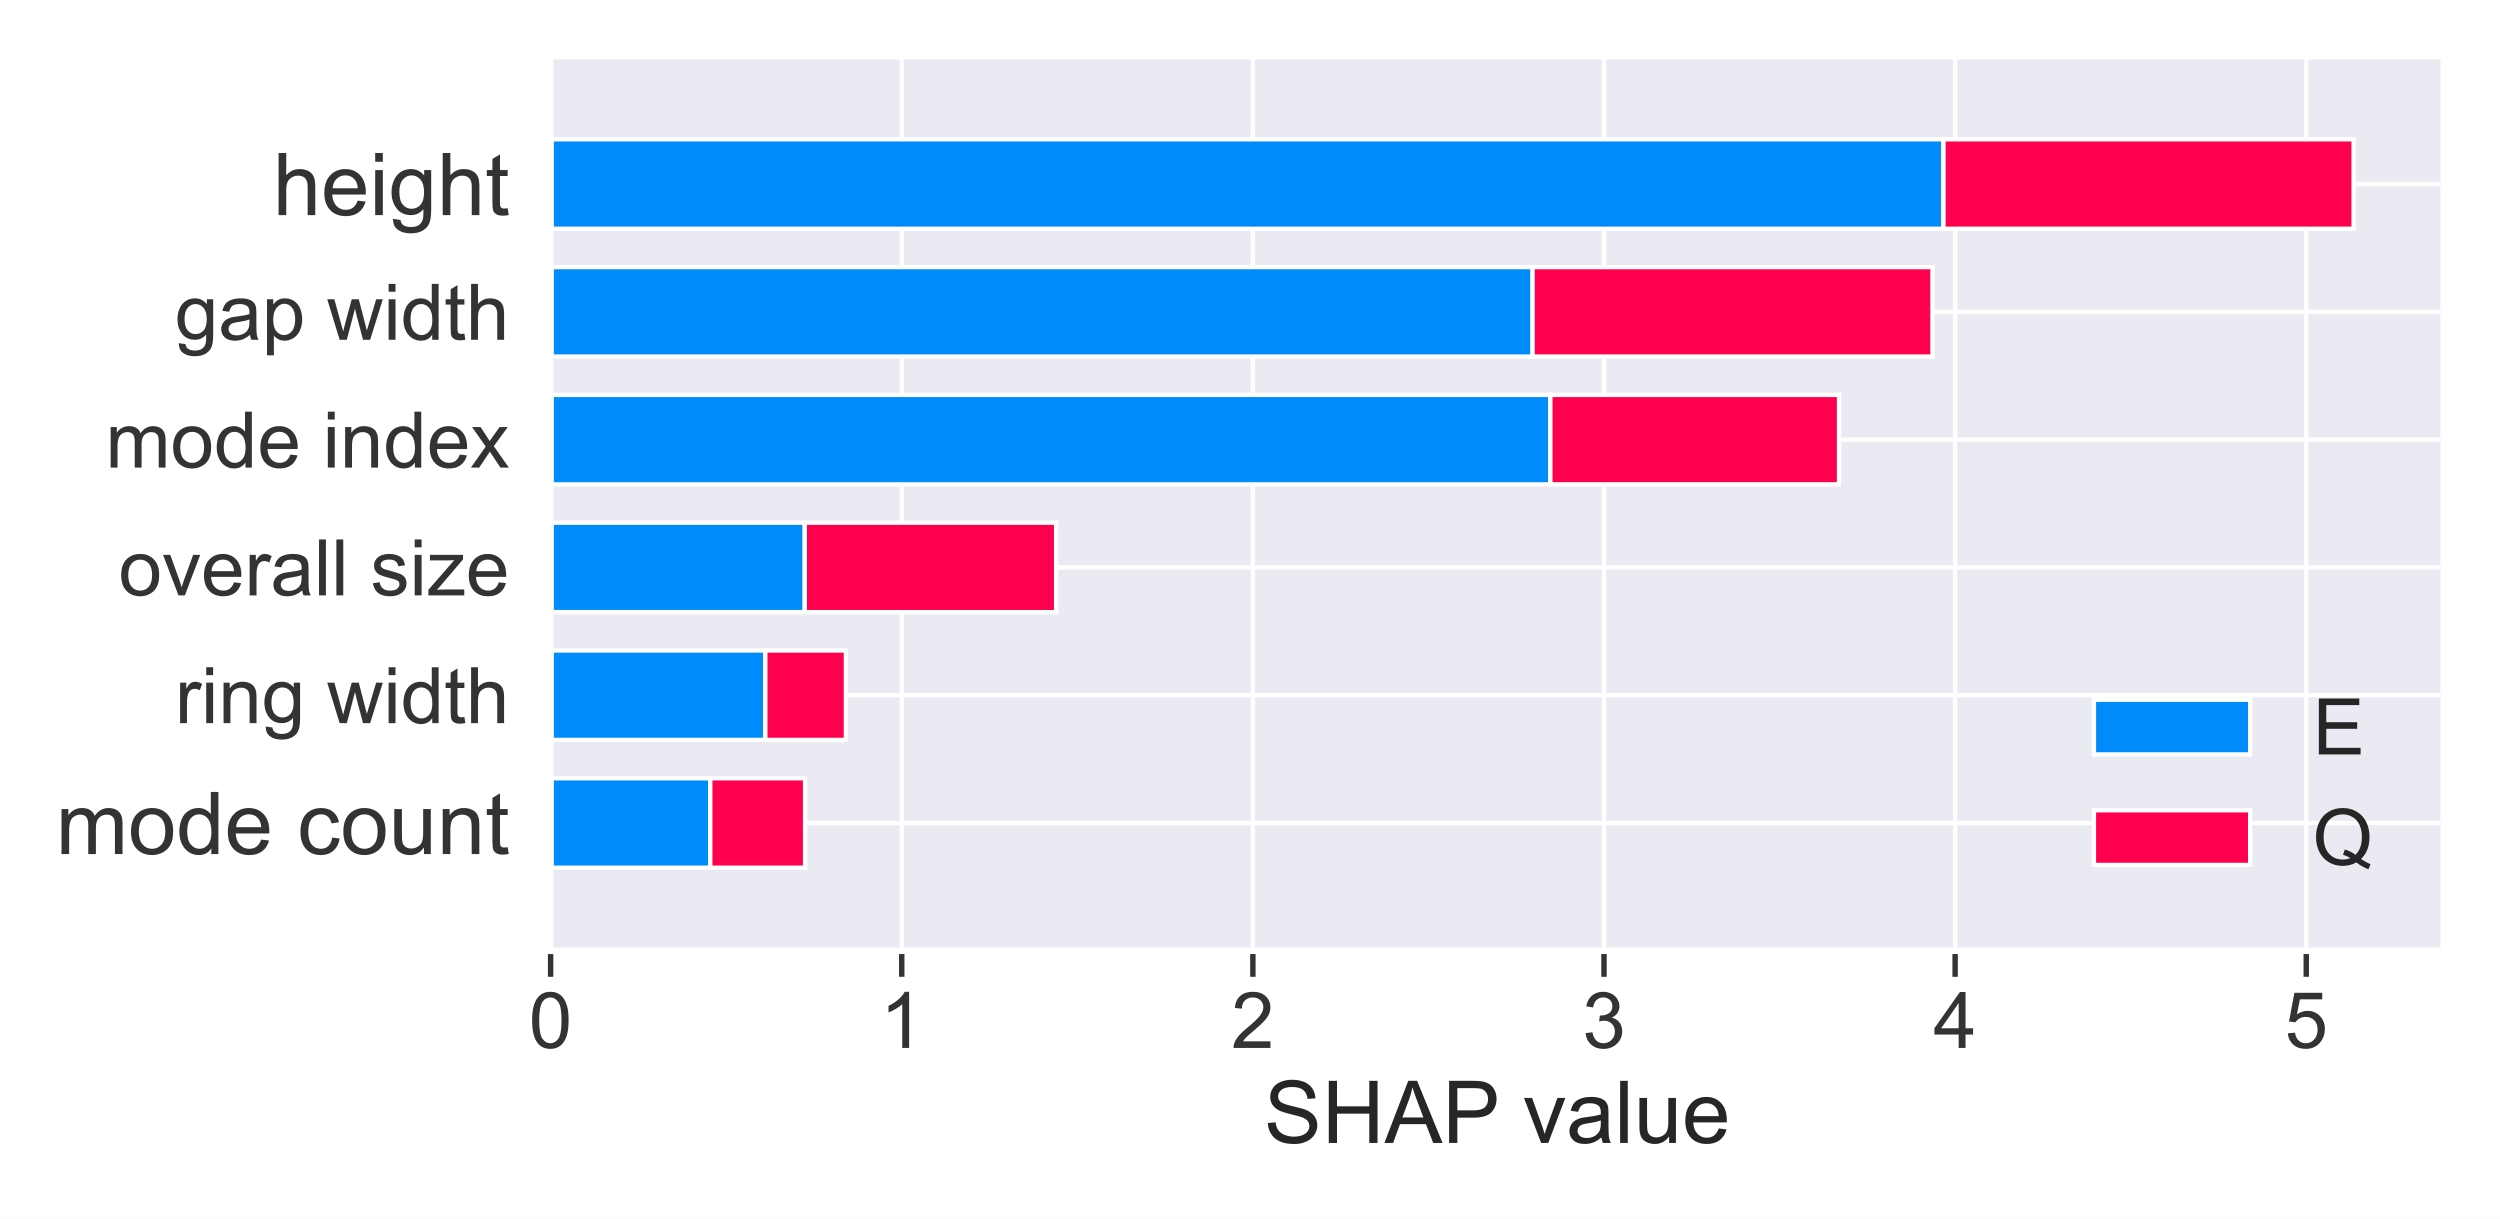
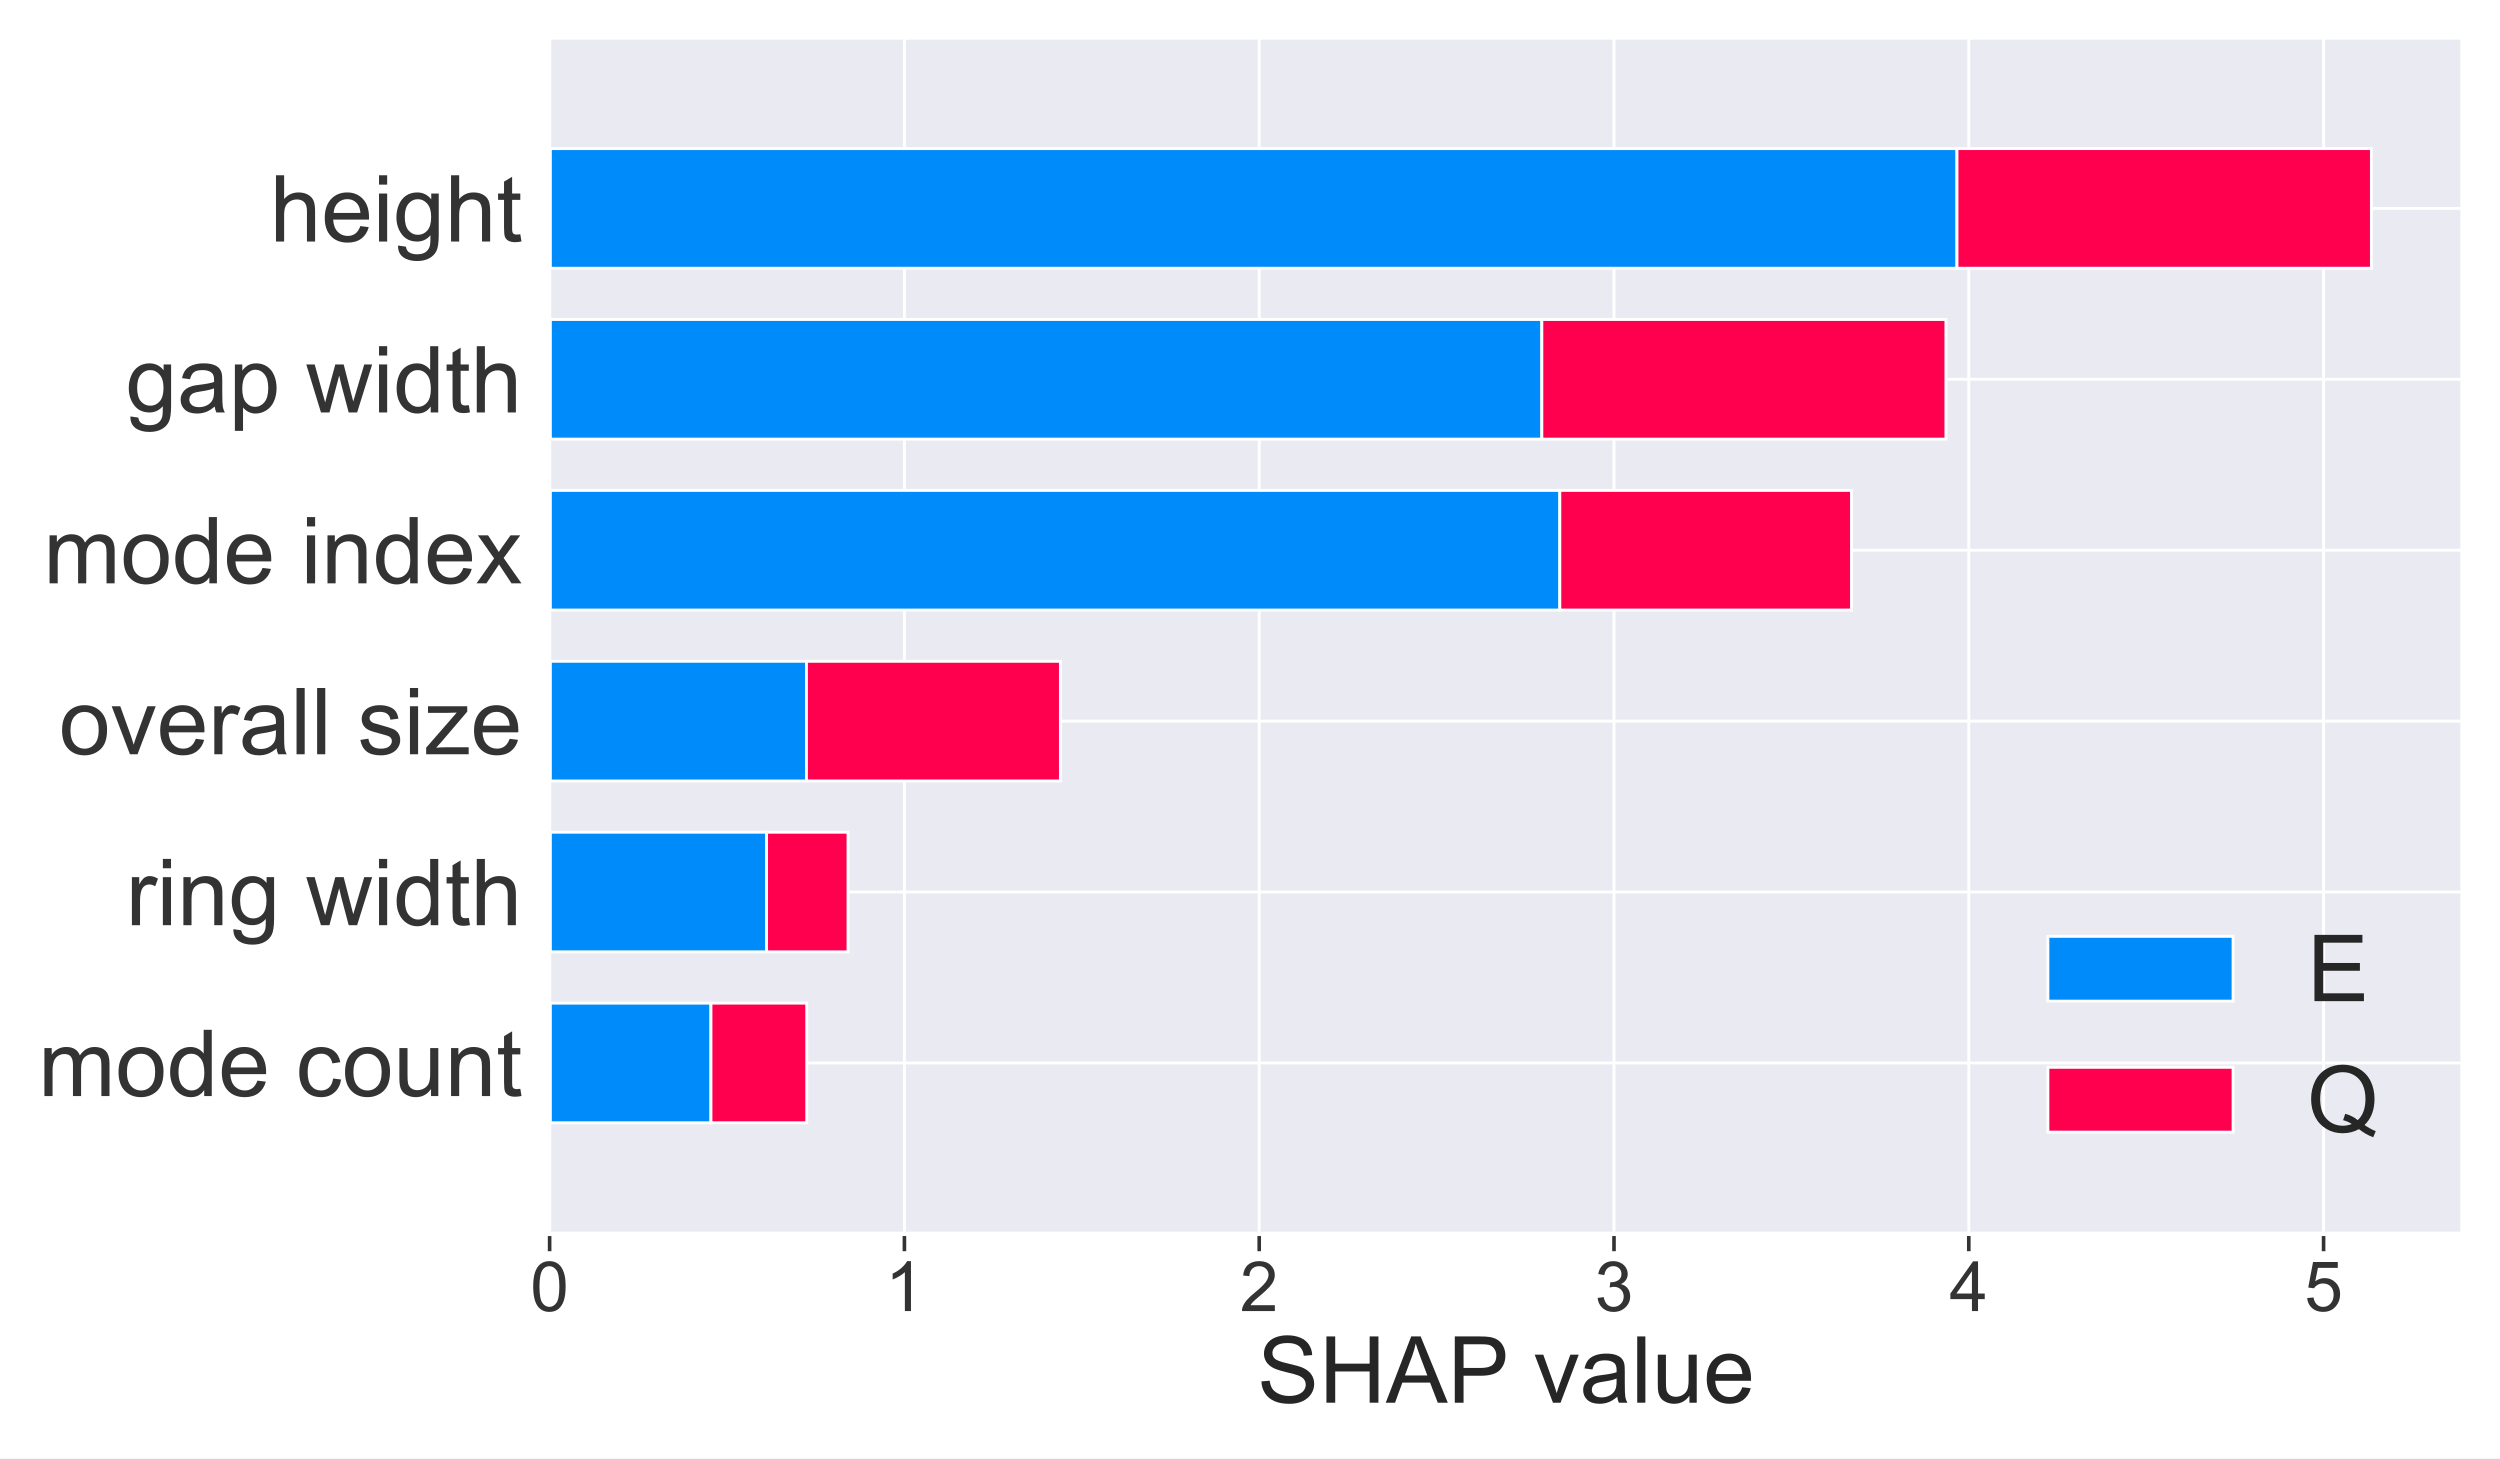
- <svg xmlns="http://www.w3.org/2000/svg" xmlns:xlink="http://www.w3.org/1999/xlink" width="576pt" height="280.8pt" viewBox="0 0 576 280.8" version="1.1">
+ <svg xmlns="http://www.w3.org/2000/svg" xmlns:xlink="http://www.w3.org/1999/xlink" width="864pt" height="504pt" viewBox="0 0 864 504" version="1.1">
  <defs>
    <style type="text/css">*{stroke-linejoin: round; stroke-linecap: butt}</style>
  </defs>
  <g id="figure_1">
    <g id="patch_1">
-       <path d="M 0 280.8  L 576 280.8  L 576 0  L 0 0  z " style="fill: #ffffff" />
+       <path d="M 0 504  L 864 504  L 864 0  L 0 0  z " style="fill: #ffffff" />
    </g>
    <g id="axes_1">
      <g id="patch_2">
-         <path d="M 126.86 219.06  L 563.04 219.06  L 563.04 12.96  L 126.86 12.96  z " style="fill: #eaeaf2" />
+         <path d="M 189.95 426.42  L 851.04 426.42  L 851.04 12.96  L 189.95 12.96  z " style="fill: #eaeaf2" />
      </g>
      <g id="line2d_1">
-         <path d="M 126.86 219.06  L 126.86 12.96  " clip-path="url(#p9394cb3cd7)" style="fill: none; stroke: #999999; stroke-width: 1.5; stroke-linecap: round" />
+         <path d="M 189.95 426.42  L 189.95 12.96  " clip-path="url(#p586a5ffca5)" style="fill: none; stroke: #999999; stroke-width: 1.5; stroke-linecap: round" />
      </g>
      <g id="matplotlib.axis_1">
        <g id="xtick_1">
          <g id="line2d_2">
-             <path d="M 126.86 219.06  L 126.86 12.96  " clip-path="url(#p9394cb3cd7)" style="fill: none; stroke: #ffffff; stroke-linecap: round" />
+             <path d="M 189.95 426.42  L 189.95 12.96  " clip-path="url(#p586a5ffca5)" style="fill: none; stroke: #ffffff; stroke-linecap: round" />
          </g>
          <g id="line2d_3">
            <defs>
-               <path id="m2d37c195e9" d="M 0 0  L 0 6  " style="stroke: #333333; stroke-width: 1.25" />
+               <path id="m4b5dcd5ae7" d="M 0 0  L 0 6  " style="stroke: #333333; stroke-width: 1.25" />
            </defs>
            <g>
-               <use xlink:href="#m2d37c195e9" x="126.86" y="219.06" style="fill: #333333; stroke: #333333; stroke-width: 1.25" />
+               <use xlink:href="#m4b5dcd5ae7" x="189.95" y="426.42" style="fill: #333333; stroke: #333333; stroke-width: 1.25" />
            </g>
          </g>
          <g id="text_1">
-             <g style="fill: #333333" transform="translate(121.8552 241.4441) scale(0.18 -0.18)">
+             <g style="fill: #333333" transform="translate(183.2769 453.0987) scale(0.24 -0.24)">
              <defs>
                <path id="ArialMT-30" d="M 266 2259  Q 266 3072 433 3567  Q 600 4063 929 4331  Q 1259 4600 1759 4600  Q 2128 4600 2406 4451  Q 2684 4303 2865 4023  Q 3047 3744 3150 3342  Q 3253 2941 3253 2259  Q 3253 1453 3087 958  Q 2922 463 2592 192  Q 2263 -78 1759 -78  Q 1097 -78 719 397  Q 266 969 266 2259  z M 844 2259  Q 844 1131 1108 757  Q 1372 384 1759 384  Q 2147 384 2411 759  Q 2675 1134 2675 2259  Q 2675 3391 2411 3762  Q 2147 4134 1753 4134  Q 1366 4134 1134 3806  Q 844 3388 844 2259  z " transform="scale(0.015625)" />
              </defs>
              <use xlink:href="#ArialMT-30" />
            </g>
          </g>
        </g>
        <g id="xtick_2">
          <g id="line2d_4">
-             <path d="M 207.761 219.06  L 207.761 12.96  " clip-path="url(#p9394cb3cd7)" style="fill: none; stroke: #ffffff; stroke-linecap: round" />
+             <path d="M 312.566 426.42  L 312.566 12.96  " clip-path="url(#p586a5ffca5)" style="fill: none; stroke: #ffffff; stroke-linecap: round" />
          </g>
          <g id="line2d_5">
            <g>
-               <use xlink:href="#m2d37c195e9" x="207.761" y="219.06" style="fill: #333333; stroke: #333333; stroke-width: 1.25" />
+               <use xlink:href="#m4b5dcd5ae7" x="312.566" y="426.42" style="fill: #333333; stroke: #333333; stroke-width: 1.25" />
            </g>
          </g>
          <g id="text_2">
-             <g style="fill: #333333" transform="translate(202.7558 241.4441) scale(0.18 -0.18)">
+             <g style="fill: #333333" transform="translate(305.8928 453.0987) scale(0.24 -0.24)">
              <defs>
                <path id="ArialMT-31" d="M 2384 0  L 1822 0  L 1822 3584  Q 1619 3391 1289 3197  Q 959 3003 697 2906  L 697 3450  Q 1169 3672 1522 3987  Q 1875 4303 2022 4600  L 2384 4600  L 2384 0  z " transform="scale(0.015625)" />
              </defs>
              <use xlink:href="#ArialMT-31" />
            </g>
          </g>
        </g>
        <g id="xtick_3">
          <g id="line2d_6">
-             <path d="M 288.661 219.06  L 288.661 12.96  " clip-path="url(#p9394cb3cd7)" style="fill: none; stroke: #ffffff; stroke-linecap: round" />
+             <path d="M 435.182 426.42  L 435.182 12.96  " clip-path="url(#p586a5ffca5)" style="fill: none; stroke: #ffffff; stroke-linecap: round" />
          </g>
          <g id="line2d_7">
            <g>
-               <use xlink:href="#m2d37c195e9" x="288.661" y="219.06" style="fill: #333333; stroke: #333333; stroke-width: 1.25" />
+               <use xlink:href="#m4b5dcd5ae7" x="435.182" y="426.42" style="fill: #333333; stroke: #333333; stroke-width: 1.25" />
            </g>
          </g>
          <g id="text_3">
-             <g style="fill: #333333" transform="translate(283.6564 241.4441) scale(0.18 -0.18)">
+             <g style="fill: #333333" transform="translate(428.5087 453.0987) scale(0.24 -0.24)">
              <defs>
                <path id="ArialMT-32" d="M 3222 541  L 3222 0  L 194 0  Q 188 203 259 391  Q 375 700 629 1000  Q 884 1300 1366 1694  Q 2113 2306 2375 2664  Q 2638 3022 2638 3341  Q 2638 3675 2398 3904  Q 2159 4134 1775 4134  Q 1369 4134 1125 3890  Q 881 3647 878 3216  L 300 3275  Q 359 3922 746 4261  Q 1134 4600 1788 4600  Q 2447 4600 2831 4234  Q 3216 3869 3216 3328  Q 3216 3053 3103 2787  Q 2991 2522 2730 2228  Q 2469 1934 1863 1422  Q 1356 997 1212 845  Q 1069 694 975 541  L 3222 541  z " transform="scale(0.015625)" />
              </defs>
              <use xlink:href="#ArialMT-32" />
            </g>
          </g>
        </g>
        <g id="xtick_4">
          <g id="line2d_8">
-             <path d="M 369.562 219.06  L 369.562 12.96  " clip-path="url(#p9394cb3cd7)" style="fill: none; stroke: #ffffff; stroke-linecap: round" />
+             <path d="M 557.798 426.42  L 557.798 12.96  " clip-path="url(#p586a5ffca5)" style="fill: none; stroke: #ffffff; stroke-linecap: round" />
          </g>
          <g id="line2d_9">
            <g>
-               <use xlink:href="#m2d37c195e9" x="369.562" y="219.06" style="fill: #333333; stroke: #333333; stroke-width: 1.25" />
+               <use xlink:href="#m4b5dcd5ae7" x="557.798" y="426.42" style="fill: #333333; stroke: #333333; stroke-width: 1.25" />
            </g>
          </g>
          <g id="text_4">
-             <g style="fill: #333333" transform="translate(364.5571 241.4441) scale(0.18 -0.18)">
+             <g style="fill: #333333" transform="translate(551.1246 453.0987) scale(0.24 -0.24)">
              <defs>
                <path id="ArialMT-33" d="M 269 1209  L 831 1284  Q 928 806 1161 595  Q 1394 384 1728 384  Q 2125 384 2398 659  Q 2672 934 2672 1341  Q 2672 1728 2419 1979  Q 2166 2231 1775 2231  Q 1616 2231 1378 2169  L 1441 2663  Q 1497 2656 1531 2656  Q 1891 2656 2178 2843  Q 2466 3031 2466 3422  Q 2466 3731 2256 3934  Q 2047 4138 1716 4138  Q 1388 4138 1169 3931  Q 950 3725 888 3313  L 325 3413  Q 428 3978 793 4289  Q 1159 4600 1703 4600  Q 2078 4600 2393 4439  Q 2709 4278 2876 4000  Q 3044 3722 3044 3409  Q 3044 3113 2884 2869  Q 2725 2625 2413 2481  Q 2819 2388 3044 2092  Q 3269 1797 3269 1353  Q 3269 753 2831 336  Q 2394 -81 1725 -81  Q 1122 -81 723 278  Q 325 638 269 1209  z " transform="scale(0.015625)" />
              </defs>
              <use xlink:href="#ArialMT-33" />
            </g>
          </g>
        </g>
        <g id="xtick_5">
          <g id="line2d_10">
-             <path d="M 450.463 219.06  L 450.463 12.96  " clip-path="url(#p9394cb3cd7)" style="fill: none; stroke: #ffffff; stroke-linecap: round" />
+             <path d="M 680.414 426.42  L 680.414 12.96  " clip-path="url(#p586a5ffca5)" style="fill: none; stroke: #ffffff; stroke-linecap: round" />
          </g>
          <g id="line2d_11">
            <g>
-               <use xlink:href="#m2d37c195e9" x="450.463" y="219.06" style="fill: #333333; stroke: #333333; stroke-width: 1.25" />
+               <use xlink:href="#m4b5dcd5ae7" x="680.414" y="426.42" style="fill: #333333; stroke: #333333; stroke-width: 1.25" />
            </g>
          </g>
          <g id="text_5">
-             <g style="fill: #333333" transform="translate(445.4577 241.4441) scale(0.18 -0.18)">
+             <g style="fill: #333333" transform="translate(673.7405 453.0987) scale(0.24 -0.24)">
              <defs>
                <path id="ArialMT-34" d="M 2069 0  L 2069 1097  L 81 1097  L 81 1613  L 2172 4581  L 2631 4581  L 2631 1613  L 3250 1613  L 3250 1097  L 2631 1097  L 2631 0  L 2069 0  z M 2069 1613  L 2069 3678  L 634 1613  L 2069 1613  z " transform="scale(0.015625)" />
              </defs>
              <use xlink:href="#ArialMT-34" />
            </g>
          </g>
        </g>
        <g id="xtick_6">
          <g id="line2d_12">
-             <path d="M 531.363 219.06  L 531.363 12.96  " clip-path="url(#p9394cb3cd7)" style="fill: none; stroke: #ffffff; stroke-linecap: round" />
+             <path d="M 803.03 426.42  L 803.03 12.96  " clip-path="url(#p586a5ffca5)" style="fill: none; stroke: #ffffff; stroke-linecap: round" />
          </g>
          <g id="line2d_13">
            <g>
-               <use xlink:href="#m2d37c195e9" x="531.363" y="219.06" style="fill: #333333; stroke: #333333; stroke-width: 1.25" />
+               <use xlink:href="#m4b5dcd5ae7" x="803.03" y="426.42" style="fill: #333333; stroke: #333333; stroke-width: 1.25" />
            </g>
          </g>
          <g id="text_6">
-             <g style="fill: #333333" transform="translate(526.3584 241.4441) scale(0.18 -0.18)">
+             <g style="fill: #333333" transform="translate(796.3564 453.0987) scale(0.24 -0.24)">
              <defs>
                <path id="ArialMT-35" d="M 266 1200  L 856 1250  Q 922 819 1161 601  Q 1400 384 1738 384  Q 2144 384 2425 690  Q 2706 997 2706 1503  Q 2706 1984 2436 2262  Q 2166 2541 1728 2541  Q 1456 2541 1237 2417  Q 1019 2294 894 2097  L 366 2166  L 809 4519  L 3088 4519  L 3088 3981  L 1259 3981  L 1013 2750  Q 1425 3038 1878 3038  Q 2478 3038 2890 2622  Q 3303 2206 3303 1553  Q 3303 931 2941 478  Q 2500 -78 1738 -78  Q 1113 -78 717 272  Q 322 622 266 1200  z " transform="scale(0.015625)" />
              </defs>
              <use xlink:href="#ArialMT-35" />
            </g>
          </g>
        </g>
        <g id="text_7">
-           <g style="fill: #262626" transform="translate(291.2094 263.3372) scale(0.2 -0.2)">
+           <g style="fill: #262626" transform="translate(434.51 484.7738) scale(0.32 -0.32)">
            <defs>
              <path id="ArialMT-53" d="M 288 1472  L 859 1522  Q 900 1178 1048 958  Q 1197 738 1509 602  Q 1822 466 2213 466  Q 2559 466 2825 569  Q 3091 672 3220 851  Q 3350 1031 3350 1244  Q 3350 1459 3225 1620  Q 3100 1781 2813 1891  Q 2628 1963 1997 2114  Q 1366 2266 1113 2400  Q 784 2572 623 2826  Q 463 3081 463 3397  Q 463 3744 659 4045  Q 856 4347 1234 4503  Q 1613 4659 2075 4659  Q 2584 4659 2973 4495  Q 3363 4331 3572 4012  Q 3781 3694 3797 3291  L 3216 3247  Q 3169 3681 2898 3903  Q 2628 4125 2100 4125  Q 1550 4125 1298 3923  Q 1047 3722 1047 3438  Q 1047 3191 1225 3031  Q 1400 2872 2139 2705  Q 2878 2538 3153 2413  Q 3553 2228 3743 1945  Q 3934 1663 3934 1294  Q 3934 928 3725 604  Q 3516 281 3123 101  Q 2731 -78 2241 -78  Q 1619 -78 1198 103  Q 778 284 539 648  Q 300 1013 288 1472  z " transform="scale(0.015625)" />
              <path id="ArialMT-48" d="M 513 0  L 513 4581  L 1119 4581  L 1119 2700  L 3500 2700  L 3500 4581  L 4106 4581  L 4106 0  L 3500 0  L 3500 2159  L 1119 2159  L 1119 0  L 513 0  z " transform="scale(0.015625)" />
              <path id="ArialMT-41" d="M -9 0  L 1750 4581  L 2403 4581  L 4278 0  L 3588 0  L 3053 1388  L 1138 1388  L 634 0  L -9 0  z M 1313 1881  L 2866 1881  L 2388 3150  Q 2169 3728 2063 4100  Q 1975 3659 1816 3225  L 1313 1881  z " transform="scale(0.015625)" />
              <path id="ArialMT-50" d="M 494 0  L 494 4581  L 2222 4581  Q 2678 4581 2919 4538  Q 3256 4481 3484 4323  Q 3713 4166 3852 3881  Q 3991 3597 3991 3256  Q 3991 2672 3619 2267  Q 3247 1863 2275 1863  L 1100 1863  L 1100 0  L 494 0  z M 1100 2403  L 2284 2403  Q 2872 2403 3119 2622  Q 3366 2841 3366 3238  Q 3366 3525 3220 3729  Q 3075 3934 2838 4000  Q 2684 4041 2272 4041  L 1100 4041  L 1100 2403  z " transform="scale(0.015625)" />
              <path id="ArialMT-20" transform="scale(0.015625)" />
              <path id="ArialMT-76" d="M 1344 0  L 81 3319  L 675 3319  L 1388 1331  Q 1503 1009 1600 663  Q 1675 925 1809 1294  L 2547 3319  L 3125 3319  L 1869 0  L 1344 0  z " transform="scale(0.015625)" />
              <path id="ArialMT-61" d="M 2588 409  Q 2275 144 1986 34  Q 1697 -75 1366 -75  Q 819 -75 525 192  Q 231 459 231 875  Q 231 1119 342 1320  Q 453 1522 633 1644  Q 813 1766 1038 1828  Q 1203 1872 1538 1913  Q 2219 1994 2541 2106  Q 2544 2222 2544 2253  Q 2544 2597 2384 2738  Q 2169 2928 1744 2928  Q 1347 2928 1158 2789  Q 969 2650 878 2297  L 328 2372  Q 403 2725 575 2942  Q 747 3159 1072 3276  Q 1397 3394 1825 3394  Q 2250 3394 2515 3294  Q 2781 3194 2906 3042  Q 3031 2891 3081 2659  Q 3109 2516 3109 2141  L 3109 1391  Q 3109 606 3145 398  Q 3181 191 3288 0  L 2700 0  Q 2613 175 2588 409  z M 2541 1666  Q 2234 1541 1622 1453  Q 1275 1403 1131 1340  Q 988 1278 909 1158  Q 831 1038 831 891  Q 831 666 1001 516  Q 1172 366 1500 366  Q 1825 366 2078 508  Q 2331 650 2450 897  Q 2541 1088 2541 1459  L 2541 1666  z " transform="scale(0.015625)" />
              <path id="ArialMT-6c" d="M 409 0  L 409 4581  L 972 4581  L 972 0  L 409 0  z " transform="scale(0.015625)" />
              <path id="ArialMT-75" d="M 2597 0  L 2597 488  Q 2209 -75 1544 -75  Q 1250 -75 995 37  Q 741 150 617 320  Q 494 491 444 738  Q 409 903 409 1263  L 409 3319  L 972 3319  L 972 1478  Q 972 1038 1006 884  Q 1059 663 1231 536  Q 1403 409 1656 409  Q 1909 409 2131 539  Q 2353 669 2445 892  Q 2538 1116 2538 1541  L 2538 3319  L 3100 3319  L 3100 0  L 2597 0  z " transform="scale(0.015625)" />
              <path id="ArialMT-65" d="M 2694 1069  L 3275 997  Q 3138 488 2766 206  Q 2394 -75 1816 -75  Q 1088 -75 661 373  Q 234 822 234 1631  Q 234 2469 665 2931  Q 1097 3394 1784 3394  Q 2450 3394 2872 2941  Q 3294 2488 3294 1666  Q 3294 1616 3291 1516  L 816 1516  Q 847 969 1125 678  Q 1403 388 1819 388  Q 2128 388 2347 550  Q 2566 713 2694 1069  z M 847 1978  L 2700 1978  Q 2663 2397 2488 2606  Q 2219 2931 1791 2931  Q 1403 2931 1139 2672  Q 875 2413 847 1978  z " transform="scale(0.015625)" />
            </defs>
            <use xlink:href="#ArialMT-53" />
            <use xlink:href="#ArialMT-48" x="66.699" />
            <use xlink:href="#ArialMT-41" x="138.916" />
            <use xlink:href="#ArialMT-50" x="205.615" />
            <use xlink:href="#ArialMT-20" x="270.564" />
            <use xlink:href="#ArialMT-76" x="298.348" />
            <use xlink:href="#ArialMT-61" x="348.348" />
            <use xlink:href="#ArialMT-6c" x="403.963" />
            <use xlink:href="#ArialMT-75" x="426.18" />
            <use xlink:href="#ArialMT-65" x="481.795" />
          </g>
        </g>
      </g>
      <g id="matplotlib.axis_2">
        <g id="ytick_1">
          <g id="line2d_14">
-             <path d="M 126.86 189.617  L 563.04 189.617  " clip-path="url(#p9394cb3cd7)" style="fill: none; stroke: #ffffff; stroke-linecap: round" />
+             <path d="M 189.95 367.354  L 851.04 367.354  " clip-path="url(#p586a5ffca5)" style="fill: none; stroke: #ffffff; stroke-linecap: round" />
          </g>
          <g id="text_8">
-             <g style="fill: #333333" transform="translate(12.85688 196.775) scale(0.2 -0.2)">
+             <g style="fill: #333333" transform="translate(13.245 378.8068) scale(0.32 -0.32)">
              <defs>
                <path id="ArialMT-6d" d="M 422 0  L 422 3319  L 925 3319  L 925 2853  Q 1081 3097 1340 3245  Q 1600 3394 1931 3394  Q 2300 3394 2536 3241  Q 2772 3088 2869 2813  Q 3263 3394 3894 3394  Q 4388 3394 4653 3120  Q 4919 2847 4919 2278  L 4919 0  L 4359 0  L 4359 2091  Q 4359 2428 4304 2576  Q 4250 2725 4106 2815  Q 3963 2906 3769 2906  Q 3419 2906 3187 2673  Q 2956 2441 2956 1928  L 2956 0  L 2394 0  L 2394 2156  Q 2394 2531 2256 2718  Q 2119 2906 1806 2906  Q 1569 2906 1367 2781  Q 1166 2656 1075 2415  Q 984 2175 984 1722  L 984 0  L 422 0  z " transform="scale(0.015625)" />
                <path id="ArialMT-6f" d="M 213 1659  Q 213 2581 725 3025  Q 1153 3394 1769 3394  Q 2453 3394 2887 2945  Q 3322 2497 3322 1706  Q 3322 1066 3130 698  Q 2938 331 2570 128  Q 2203 -75 1769 -75  Q 1072 -75 642 372  Q 213 819 213 1659  z M 791 1659  Q 791 1022 1069 705  Q 1347 388 1769 388  Q 2188 388 2466 706  Q 2744 1025 2744 1678  Q 2744 2294 2464 2611  Q 2184 2928 1769 2928  Q 1347 2928 1069 2612  Q 791 2297 791 1659  z " transform="scale(0.015625)" />
                <path id="ArialMT-64" d="M 2575 0  L 2575 419  Q 2259 -75 1647 -75  Q 1250 -75 917 144  Q 584 363 401 755  Q 219 1147 219 1656  Q 219 2153 384 2558  Q 550 2963 881 3178  Q 1213 3394 1622 3394  Q 1922 3394 2156 3267  Q 2391 3141 2538 2938  L 2538 4581  L 3097 4581  L 3097 0  L 2575 0  z M 797 1656  Q 797 1019 1065 703  Q 1334 388 1700 388  Q 2069 388 2326 689  Q 2584 991 2584 1609  Q 2584 2291 2321 2609  Q 2059 2928 1675 2928  Q 1300 2928 1048 2622  Q 797 2316 797 1656  z " transform="scale(0.015625)" />
                <path id="ArialMT-63" d="M 2588 1216  L 3141 1144  Q 3050 572 2676 248  Q 2303 -75 1759 -75  Q 1078 -75 664 370  Q 250 816 250 1647  Q 250 2184 428 2587  Q 606 2991 970 3192  Q 1334 3394 1763 3394  Q 2303 3394 2647 3120  Q 2991 2847 3088 2344  L 2541 2259  Q 2463 2594 2264 2762  Q 2066 2931 1784 2931  Q 1359 2931 1093 2626  Q 828 2322 828 1663  Q 828 994 1084 691  Q 1341 388 1753 388  Q 2084 388 2306 591  Q 2528 794 2588 1216  z " transform="scale(0.015625)" />
                <path id="ArialMT-6e" d="M 422 0  L 422 3319  L 928 3319  L 928 2847  Q 1294 3394 1984 3394  Q 2284 3394 2536 3286  Q 2788 3178 2913 3003  Q 3038 2828 3088 2588  Q 3119 2431 3119 2041  L 3119 0  L 2556 0  L 2556 2019  Q 2556 2363 2490 2533  Q 2425 2703 2258 2804  Q 2091 2906 1866 2906  Q 1506 2906 1245 2678  Q 984 2450 984 1813  L 984 0  L 422 0  z " transform="scale(0.015625)" />
                <path id="ArialMT-74" d="M 1650 503  L 1731 6  Q 1494 -44 1306 -44  Q 1000 -44 831 53  Q 663 150 594 308  Q 525 466 525 972  L 525 2881  L 113 2881  L 113 3319  L 525 3319  L 525 4141  L 1084 4478  L 1084 3319  L 1650 3319  L 1650 2881  L 1084 2881  L 1084 941  Q 1084 700 1114 631  Q 1144 563 1211 522  Q 1278 481 1403 481  Q 1497 481 1650 503  z " transform="scale(0.015625)" />
              </defs>
              <use xlink:href="#ArialMT-6d" />
              <use xlink:href="#ArialMT-6f" x="83.301" />
              <use xlink:href="#ArialMT-64" x="138.916" />
              <use xlink:href="#ArialMT-65" x="194.531" />
              <use xlink:href="#ArialMT-20" x="250.146" />
              <use xlink:href="#ArialMT-63" x="277.93" />
              <use xlink:href="#ArialMT-6f" x="327.93" />
              <use xlink:href="#ArialMT-75" x="383.545" />
              <use xlink:href="#ArialMT-6e" x="439.16" />
              <use xlink:href="#ArialMT-74" x="494.775" />
            </g>
          </g>
        </g>
        <g id="ytick_2">
          <g id="line2d_15">
-             <path d="M 126.86 160.174  L 563.04 160.174  " clip-path="url(#p9394cb3cd7)" style="fill: none; stroke: #ffffff; stroke-linecap: round" />
+             <path d="M 189.95 308.289  L 851.04 308.289  " clip-path="url(#p586a5ffca5)" style="fill: none; stroke: #ffffff; stroke-linecap: round" />
          </g>
          <g id="text_9">
-             <g style="fill: #333333" transform="translate(40.32844 166.6163) scale(0.18 -0.18)">
+             <g style="fill: #333333" transform="translate(43.505 319.7411) scale(0.32 -0.32)">
              <defs>
                <path id="ArialMT-72" d="M 416 0  L 416 3319  L 922 3319  L 922 2816  Q 1116 3169 1280 3281  Q 1444 3394 1641 3394  Q 1925 3394 2219 3213  L 2025 2691  Q 1819 2813 1613 2813  Q 1428 2813 1281 2702  Q 1134 2591 1072 2394  Q 978 2094 978 1738  L 978 0  L 416 0  z " transform="scale(0.015625)" />
                <path id="ArialMT-69" d="M 425 3934  L 425 4581  L 988 4581  L 988 3934  L 425 3934  z M 425 0  L 425 3319  L 988 3319  L 988 0  L 425 0  z " transform="scale(0.015625)" />
                <path id="ArialMT-67" d="M 319 -275  L 866 -356  Q 900 -609 1056 -725  Q 1266 -881 1628 -881  Q 2019 -881 2231 -725  Q 2444 -569 2519 -288  Q 2563 -116 2559 434  Q 2191 0 1641 0  Q 956 0 581 494  Q 206 988 206 1678  Q 206 2153 378 2554  Q 550 2956 876 3175  Q 1203 3394 1644 3394  Q 2231 3394 2613 2919  L 2613 3319  L 3131 3319  L 3131 450  Q 3131 -325 2973 -648  Q 2816 -972 2473 -1159  Q 2131 -1347 1631 -1347  Q 1038 -1347 672 -1080  Q 306 -813 319 -275  z M 784 1719  Q 784 1066 1043 766  Q 1303 466 1694 466  Q 2081 466 2343 764  Q 2606 1063 2606 1700  Q 2606 2309 2336 2618  Q 2066 2928 1684 2928  Q 1309 2928 1046 2623  Q 784 2319 784 1719  z " transform="scale(0.015625)" />
                <path id="ArialMT-77" d="M 1034 0  L 19 3319  L 600 3319  L 1128 1403  L 1325 691  Q 1338 744 1497 1375  L 2025 3319  L 2603 3319  L 3100 1394  L 3266 759  L 3456 1400  L 4025 3319  L 4572 3319  L 3534 0  L 2950 0  L 2422 1988  L 2294 2553  L 1622 0  L 1034 0  z " transform="scale(0.015625)" />
                <path id="ArialMT-68" d="M 422 0  L 422 4581  L 984 4581  L 984 2938  Q 1378 3394 1978 3394  Q 2347 3394 2619 3248  Q 2891 3103 3008 2847  Q 3125 2591 3125 2103  L 3125 0  L 2563 0  L 2563 2103  Q 2563 2525 2380 2717  Q 2197 2909 1863 2909  Q 1613 2909 1392 2779  Q 1172 2650 1078 2428  Q 984 2206 984 1816  L 984 0  L 422 0  z " transform="scale(0.015625)" />
              </defs>
              <use xlink:href="#ArialMT-72" />
              <use xlink:href="#ArialMT-69" x="33.301" />
              <use xlink:href="#ArialMT-6e" x="55.518" />
              <use xlink:href="#ArialMT-67" x="111.133" />
              <use xlink:href="#ArialMT-20" x="166.748" />
              <use xlink:href="#ArialMT-77" x="194.531" />
              <use xlink:href="#ArialMT-69" x="266.748" />
              <use xlink:href="#ArialMT-64" x="288.965" />
              <use xlink:href="#ArialMT-74" x="344.58" />
              <use xlink:href="#ArialMT-68" x="372.363" />
            </g>
          </g>
        </g>
        <g id="ytick_3">
          <g id="line2d_16">
-             <path d="M 126.86 130.731  L 563.04 130.731  " clip-path="url(#p9394cb3cd7)" style="fill: none; stroke: #ffffff; stroke-linecap: round" />
+             <path d="M 189.95 249.223  L 851.04 249.223  " clip-path="url(#p586a5ffca5)" style="fill: none; stroke: #ffffff; stroke-linecap: round" />
          </g>
          <g id="text_10">
-             <g style="fill: #333333" transform="translate(27.32906 137.1735) scale(0.18 -0.18)">
+             <g style="fill: #333333" transform="translate(20.395 260.6754) scale(0.32 -0.32)">
              <defs>
                <path id="ArialMT-73" d="M 197 991  L 753 1078  Q 800 744 1014 566  Q 1228 388 1613 388  Q 2000 388 2187 545  Q 2375 703 2375 916  Q 2375 1106 2209 1216  Q 2094 1291 1634 1406  Q 1016 1563 777 1677  Q 538 1791 414 1992  Q 291 2194 291 2438  Q 291 2659 392 2848  Q 494 3038 669 3163  Q 800 3259 1026 3326  Q 1253 3394 1513 3394  Q 1903 3394 2198 3281  Q 2494 3169 2634 2976  Q 2775 2784 2828 2463  L 2278 2388  Q 2241 2644 2061 2787  Q 1881 2931 1553 2931  Q 1166 2931 1000 2803  Q 834 2675 834 2503  Q 834 2394 903 2306  Q 972 2216 1119 2156  Q 1203 2125 1616 2013  Q 2213 1853 2448 1751  Q 2684 1650 2818 1456  Q 2953 1263 2953 975  Q 2953 694 2789 445  Q 2625 197 2315 61  Q 2006 -75 1616 -75  Q 969 -75 630 194  Q 291 463 197 991  z " transform="scale(0.015625)" />
                <path id="ArialMT-7a" d="M 125 0  L 125 456  L 2238 2881  Q 1878 2863 1603 2863  L 250 2863  L 250 3319  L 2963 3319  L 2963 2947  L 1166 841  L 819 456  Q 1197 484 1528 484  L 3063 484  L 3063 0  L 125 0  z " transform="scale(0.015625)" />
              </defs>
              <use xlink:href="#ArialMT-6f" />
              <use xlink:href="#ArialMT-76" x="55.615" />
              <use xlink:href="#ArialMT-65" x="105.615" />
              <use xlink:href="#ArialMT-72" x="161.23" />
              <use xlink:href="#ArialMT-61" x="194.531" />
              <use xlink:href="#ArialMT-6c" x="250.146" />
              <use xlink:href="#ArialMT-6c" x="272.363" />
              <use xlink:href="#ArialMT-20" x="294.58" />
              <use xlink:href="#ArialMT-73" x="322.363" />
              <use xlink:href="#ArialMT-69" x="372.363" />
              <use xlink:href="#ArialMT-7a" x="394.58" />
              <use xlink:href="#ArialMT-65" x="444.58" />
            </g>
          </g>
        </g>
        <g id="ytick_4">
          <g id="line2d_17">
-             <path d="M 126.86 101.289  L 563.04 101.289  " clip-path="url(#p9394cb3cd7)" style="fill: none; stroke: #ffffff; stroke-linecap: round" />
+             <path d="M 189.95 190.157  L 851.04 190.157  " clip-path="url(#p586a5ffca5)" style="fill: none; stroke: #ffffff; stroke-linecap: round" />
          </g>
          <g id="text_11">
-             <g style="fill: #333333" transform="translate(24.30844 107.7306) scale(0.18 -0.18)">
+             <g style="fill: #333333" transform="translate(15.025 201.6096) scale(0.32 -0.32)">
              <defs>
                <path id="ArialMT-78" d="M 47 0  L 1259 1725  L 138 3319  L 841 3319  L 1350 2541  Q 1494 2319 1581 2169  Q 1719 2375 1834 2534  L 2394 3319  L 3066 3319  L 1919 1756  L 3153 0  L 2463 0  L 1781 1031  L 1600 1309  L 728 0  L 47 0  z " transform="scale(0.015625)" />
              </defs>
              <use xlink:href="#ArialMT-6d" />
              <use xlink:href="#ArialMT-6f" x="83.301" />
              <use xlink:href="#ArialMT-64" x="138.916" />
              <use xlink:href="#ArialMT-65" x="194.531" />
              <use xlink:href="#ArialMT-20" x="250.146" />
              <use xlink:href="#ArialMT-69" x="277.93" />
              <use xlink:href="#ArialMT-6e" x="300.146" />
              <use xlink:href="#ArialMT-64" x="355.762" />
              <use xlink:href="#ArialMT-65" x="411.377" />
              <use xlink:href="#ArialMT-78" x="466.992" />
            </g>
          </g>
        </g>
        <g id="ytick_5">
          <g id="line2d_18">
-             <path d="M 126.86 71.846  L 563.04 71.846  " clip-path="url(#p9394cb3cd7)" style="fill: none; stroke: #ffffff; stroke-linecap: round" />
+             <path d="M 189.95 131.091  L 851.04 131.091  " clip-path="url(#p586a5ffca5)" style="fill: none; stroke: #ffffff; stroke-linecap: round" />
          </g>
          <g id="text_12">
-             <g style="fill: #333333" transform="translate(40.31156 78.28775) scale(0.18 -0.18)">
+             <g style="fill: #333333" transform="translate(43.475 142.5439) scale(0.32 -0.32)">
              <defs>
                <path id="ArialMT-70" d="M 422 -1272  L 422 3319  L 934 3319  L 934 2888  Q 1116 3141 1344 3267  Q 1572 3394 1897 3394  Q 2322 3394 2647 3175  Q 2972 2956 3137 2557  Q 3303 2159 3303 1684  Q 3303 1175 3120 767  Q 2938 359 2589 142  Q 2241 -75 1856 -75  Q 1575 -75 1351 44  Q 1128 163 984 344  L 984 -1272  L 422 -1272  z M 931 1641  Q 931 1000 1190 694  Q 1450 388 1819 388  Q 2194 388 2461 705  Q 2728 1022 2728 1688  Q 2728 2322 2467 2637  Q 2206 2953 1844 2953  Q 1484 2953 1207 2617  Q 931 2281 931 1641  z " transform="scale(0.015625)" />
              </defs>
              <use xlink:href="#ArialMT-67" />
              <use xlink:href="#ArialMT-61" x="55.615" />
              <use xlink:href="#ArialMT-70" x="111.23" />
              <use xlink:href="#ArialMT-20" x="166.846" />
              <use xlink:href="#ArialMT-77" x="194.629" />
              <use xlink:href="#ArialMT-69" x="266.846" />
              <use xlink:href="#ArialMT-64" x="289.062" />
              <use xlink:href="#ArialMT-74" x="344.678" />
              <use xlink:href="#ArialMT-68" x="372.461" />
            </g>
          </g>
        </g>
        <g id="ytick_6">
          <g id="line2d_19">
-             <path d="M 126.86 42.403  L 563.04 42.403  " clip-path="url(#p9394cb3cd7)" style="fill: none; stroke: #ffffff; stroke-linecap: round" />
+             <path d="M 189.95 72.026  L 851.04 72.026  " clip-path="url(#p586a5ffca5)" style="fill: none; stroke: #ffffff; stroke-linecap: round" />
          </g>
          <g id="text_13">
-             <g style="fill: #333333" transform="translate(62.8725 49.56067) scale(0.2 -0.2)">
+             <g style="fill: #333333" transform="translate(93.27 83.47821) scale(0.32 -0.32)">
              <use xlink:href="#ArialMT-68" />
              <use xlink:href="#ArialMT-65" x="55.615" />
              <use xlink:href="#ArialMT-69" x="111.23" />
              <use xlink:href="#ArialMT-67" x="133.447" />
              <use xlink:href="#ArialMT-68" x="189.062" />
              <use xlink:href="#ArialMT-74" x="244.678" />
            </g>
          </g>
        </g>
      </g>
      <g id="patch_3">
-         <path d="M 126.86 199.922  L 163.647 199.922  L 163.647 179.312  L 126.86 179.312  z " clip-path="url(#p9394cb3cd7)" style="fill: #008bfb; stroke: #ffffff; stroke-linejoin: miter" />
+         <path d="M 189.95 388.027  L 245.705 388.027  L 245.705 346.681  L 189.95 346.681  z " clip-path="url(#p586a5ffca5)" style="fill: #008bfb; stroke: #ffffff; stroke-linejoin: miter" />
      </g>
      <g id="patch_4">
-         <path d="M 126.86 170.479  L 176.328 170.479  L 176.328 149.869  L 126.86 149.869  z " clip-path="url(#p9394cb3cd7)" style="fill: #008bfb; stroke: #ffffff; stroke-linejoin: miter" />
+         <path d="M 189.95 328.962  L 264.925 328.962  L 264.925 287.616  L 189.95 287.616  z " clip-path="url(#p586a5ffca5)" style="fill: #008bfb; stroke: #ffffff; stroke-linejoin: miter" />
      </g>
      <g id="patch_5">
-         <path d="M 126.86 141.036  L 185.42 141.036  L 185.42 120.426  L 126.86 120.426  z " clip-path="url(#p9394cb3cd7)" style="fill: #008bfb; stroke: #ffffff; stroke-linejoin: miter" />
+         <path d="M 189.95 269.896  L 278.706 269.896  L 278.706 228.55  L 189.95 228.55  z " clip-path="url(#p586a5ffca5)" style="fill: #008bfb; stroke: #ffffff; stroke-linejoin: miter" />
      </g>
      <g id="patch_6">
-         <path d="M 126.86 111.594  L 357.207 111.594  L 357.207 90.984  L 126.86 90.984  z " clip-path="url(#p9394cb3cd7)" style="fill: #008bfb; stroke: #ffffff; stroke-linejoin: miter" />
+         <path d="M 189.95 210.83  L 539.072 210.83  L 539.072 169.484  L 189.95 169.484  z " clip-path="url(#p586a5ffca5)" style="fill: #008bfb; stroke: #ffffff; stroke-linejoin: miter" />
      </g>
      <g id="patch_7">
-         <path d="M 126.86 82.151  L 353.105 82.151  L 353.105 61.541  L 126.86 61.541  z " clip-path="url(#p9394cb3cd7)" style="fill: #008bfb; stroke: #ffffff; stroke-linejoin: miter" />
+         <path d="M 189.95 151.764  L 532.855 151.764  L 532.855 110.418  L 189.95 110.418  z " clip-path="url(#p586a5ffca5)" style="fill: #008bfb; stroke: #ffffff; stroke-linejoin: miter" />
      </g>
      <g id="patch_8">
-         <path d="M 126.86 52.708  L 447.772 52.708  L 447.772 32.098  L 126.86 32.098  z " clip-path="url(#p9394cb3cd7)" style="fill: #008bfb; stroke: #ffffff; stroke-linejoin: miter" />
+         <path d="M 189.95 92.699  L 676.335 92.699  L 676.335 51.353  L 189.95 51.353  z " clip-path="url(#p586a5ffca5)" style="fill: #008bfb; stroke: #ffffff; stroke-linejoin: miter" />
      </g>
      <g id="patch_9">
-         <path d="M 163.647 199.922  L 185.49 199.922  L 185.49 179.312  L 163.647 179.312  z " clip-path="url(#p9394cb3cd7)" style="fill: #ff004f; stroke: #ffffff; stroke-linejoin: miter" />
+         <path d="M 245.705 388.027  L 278.812 388.027  L 278.812 346.681  L 245.705 346.681  z " clip-path="url(#p586a5ffca5)" style="fill: #ff004f; stroke: #ffffff; stroke-linejoin: miter" />
      </g>
      <g id="patch_10">
-         <path d="M 176.328 170.479  L 194.899 170.479  L 194.899 149.869  L 176.328 149.869  z " clip-path="url(#p9394cb3cd7)" style="fill: #ff004f; stroke: #ffffff; stroke-linejoin: miter" />
+         <path d="M 264.925 328.962  L 293.072 328.962  L 293.072 287.616  L 264.925 287.616  z " clip-path="url(#p586a5ffca5)" style="fill: #ff004f; stroke: #ffffff; stroke-linejoin: miter" />
      </g>
      <g id="patch_11">
-         <path d="M 185.42 141.036  L 243.331 141.036  L 243.331 120.426  L 185.42 120.426  z " clip-path="url(#p9394cb3cd7)" style="fill: #ff004f; stroke: #ffffff; stroke-linejoin: miter" />
+         <path d="M 278.706 269.896  L 366.477 269.896  L 366.477 228.55  L 278.706 228.55  z " clip-path="url(#p586a5ffca5)" style="fill: #ff004f; stroke: #ffffff; stroke-linejoin: miter" />
      </g>
      <g id="patch_12">
-         <path d="M 357.207 111.594  L 423.714 111.594  L 423.714 90.984  L 357.207 90.984  z " clip-path="url(#p9394cb3cd7)" style="fill: #ff004f; stroke: #ffffff; stroke-linejoin: miter" />
+         <path d="M 539.072 210.83  L 639.872 210.83  L 639.872 169.484  L 539.072 169.484  z " clip-path="url(#p586a5ffca5)" style="fill: #ff004f; stroke: #ffffff; stroke-linejoin: miter" />
      </g>
      <g id="patch_13">
-         <path d="M 353.105 82.151  L 445.246 82.151  L 445.246 61.541  L 353.105 61.541  z " clip-path="url(#p9394cb3cd7)" style="fill: #ff004f; stroke: #ffffff; stroke-linejoin: miter" />
+         <path d="M 532.855 151.764  L 672.507 151.764  L 672.507 110.418  L 532.855 110.418  z " clip-path="url(#p586a5ffca5)" style="fill: #ff004f; stroke: #ffffff; stroke-linejoin: miter" />
      </g>
      <g id="patch_14">
-         <path d="M 447.772 52.708  L 542.27 52.708  L 542.27 32.098  L 447.772 32.098  z " clip-path="url(#p9394cb3cd7)" style="fill: #ff004f; stroke: #ffffff; stroke-linejoin: miter" />
+         <path d="M 676.335 92.699  L 819.56 92.699  L 819.56 51.353  L 676.335 51.353  z " clip-path="url(#p586a5ffca5)" style="fill: #ff004f; stroke: #ffffff; stroke-linejoin: miter" />
      </g>
      <g id="patch_15">
-         <path d="M 126.86 219.06  L 126.86 12.96  " style="fill: none; stroke: #ffffff; stroke-width: 1.5; stroke-linejoin: miter; stroke-linecap: square" />
+         <path d="M 189.95 426.42  L 189.95 12.96  " style="fill: none; stroke: #ffffff; stroke-width: 1.5; stroke-linejoin: miter; stroke-linecap: square" />
      </g>
      <g id="patch_16">
-         <path d="M 563.04 219.06  L 563.04 12.96  " style="fill: none; stroke: #ffffff; stroke-width: 1.5; stroke-linejoin: miter; stroke-linecap: square" />
+         <path d="M 851.04 426.42  L 851.04 12.96  " style="fill: none; stroke: #ffffff; stroke-width: 1.5; stroke-linejoin: miter; stroke-linecap: square" />
      </g>
      <g id="patch_17">
-         <path d="M 126.86 219.06  L 563.04 219.06  " style="fill: none; stroke: #ffffff; stroke-width: 1.5; stroke-linejoin: miter; stroke-linecap: square" />
+         <path d="M 189.95 426.42  L 851.04 426.42  " style="fill: none; stroke: #ffffff; stroke-width: 1.5; stroke-linejoin: miter; stroke-linecap: square" />
      </g>
      <g id="patch_18">
-         <path d="M 126.86 12.96  L 563.04 12.96  " style="fill: none; stroke: #ffffff; stroke-width: 1.5; stroke-linejoin: miter; stroke-linecap: square" />
+         <path d="M 189.95 12.96  L 851.04 12.96  " style="fill: none; stroke: #ffffff; stroke-width: 1.5; stroke-linejoin: miter; stroke-linecap: square" />
      </g>
      <g id="legend_1">
        <g id="patch_19">
-           <path d="M 482.439 173.821  L 518.439 173.821  L 518.439 161.221  L 482.439 161.221  z " style="fill: #008bfb; stroke: #ffffff; stroke-linejoin: miter" />
+           <path d="M 707.75 345.995  L 771.75 345.995  L 771.75 323.595  L 707.75 323.595  z " style="fill: #008bfb; stroke: #ffffff; stroke-linejoin: miter" />
        </g>
        <g id="text_14">
-           <g style="fill: #262626" transform="translate(532.8394 173.8209) scale(0.18 -0.18)">
+           <g style="fill: #262626" transform="translate(797.35 345.995) scale(0.32 -0.32)">
            <defs>
              <path id="ArialMT-45" d="M 506 0  L 506 4581  L 3819 4581  L 3819 4041  L 1113 4041  L 1113 2638  L 3647 2638  L 3647 2100  L 1113 2100  L 1113 541  L 3925 541  L 3925 0  L 506 0  z " transform="scale(0.015625)" />
            </defs>
            <use xlink:href="#ArialMT-45" />
          </g>
        </g>
        <g id="patch_20">
-           <path d="M 482.439 199.282  L 518.439 199.282  L 518.439 186.683  L 482.439 186.683  z " style="fill: #ff004f; stroke: #ffffff; stroke-linejoin: miter" />
+           <path d="M 707.75 391.26  L 771.75 391.26  L 771.75 368.86  L 707.75 368.86  z " style="fill: #ff004f; stroke: #ffffff; stroke-linejoin: miter" />
        </g>
        <g id="text_15">
-           <g style="fill: #262626" transform="translate(532.8394 199.2825) scale(0.18 -0.18)">
+           <g style="fill: #262626" transform="translate(797.35 391.26) scale(0.32 -0.32)">
            <defs>
              <path id="ArialMT-51" d="M 3966 491  Q 4388 200 4744 66  L 4566 -356  Q 4072 -178 3581 206  Q 3072 -78 2456 -78  Q 1834 -78 1328 222  Q 822 522 548 1065  Q 275 1609 275 2291  Q 275 2969 550 3525  Q 825 4081 1333 4372  Q 1841 4663 2469 4663  Q 3103 4663 3612 4361  Q 4122 4059 4389 3517  Q 4656 2975 4656 2294  Q 4656 1728 4484 1276  Q 4313 825 3966 491  z M 2631 1266  Q 3156 1119 3497 828  Q 4031 1316 4031 2294  Q 4031 2850 3842 3265  Q 3653 3681 3289 3911  Q 2925 4141 2472 4141  Q 1794 4141 1347 3677  Q 900 3213 900 2291  Q 900 1397 1342 919  Q 1784 441 2472 441  Q 2797 441 3084 563  Q 2800 747 2484 825  L 2631 1266  z " transform="scale(0.015625)" />
            </defs>
            <use xlink:href="#ArialMT-51" />
          </g>
        </g>
      </g>
    </g>
  </g>
  <defs>
-     <clipPath id="p9394cb3cd7">
-       <rect x="126.86" y="12.96" width="436.18" height="206.1" />
+     <clipPath id="p586a5ffca5">
+       <rect x="189.95" y="12.96" width="661.09" height="413.46" />
    </clipPath>
  </defs>
</svg>
